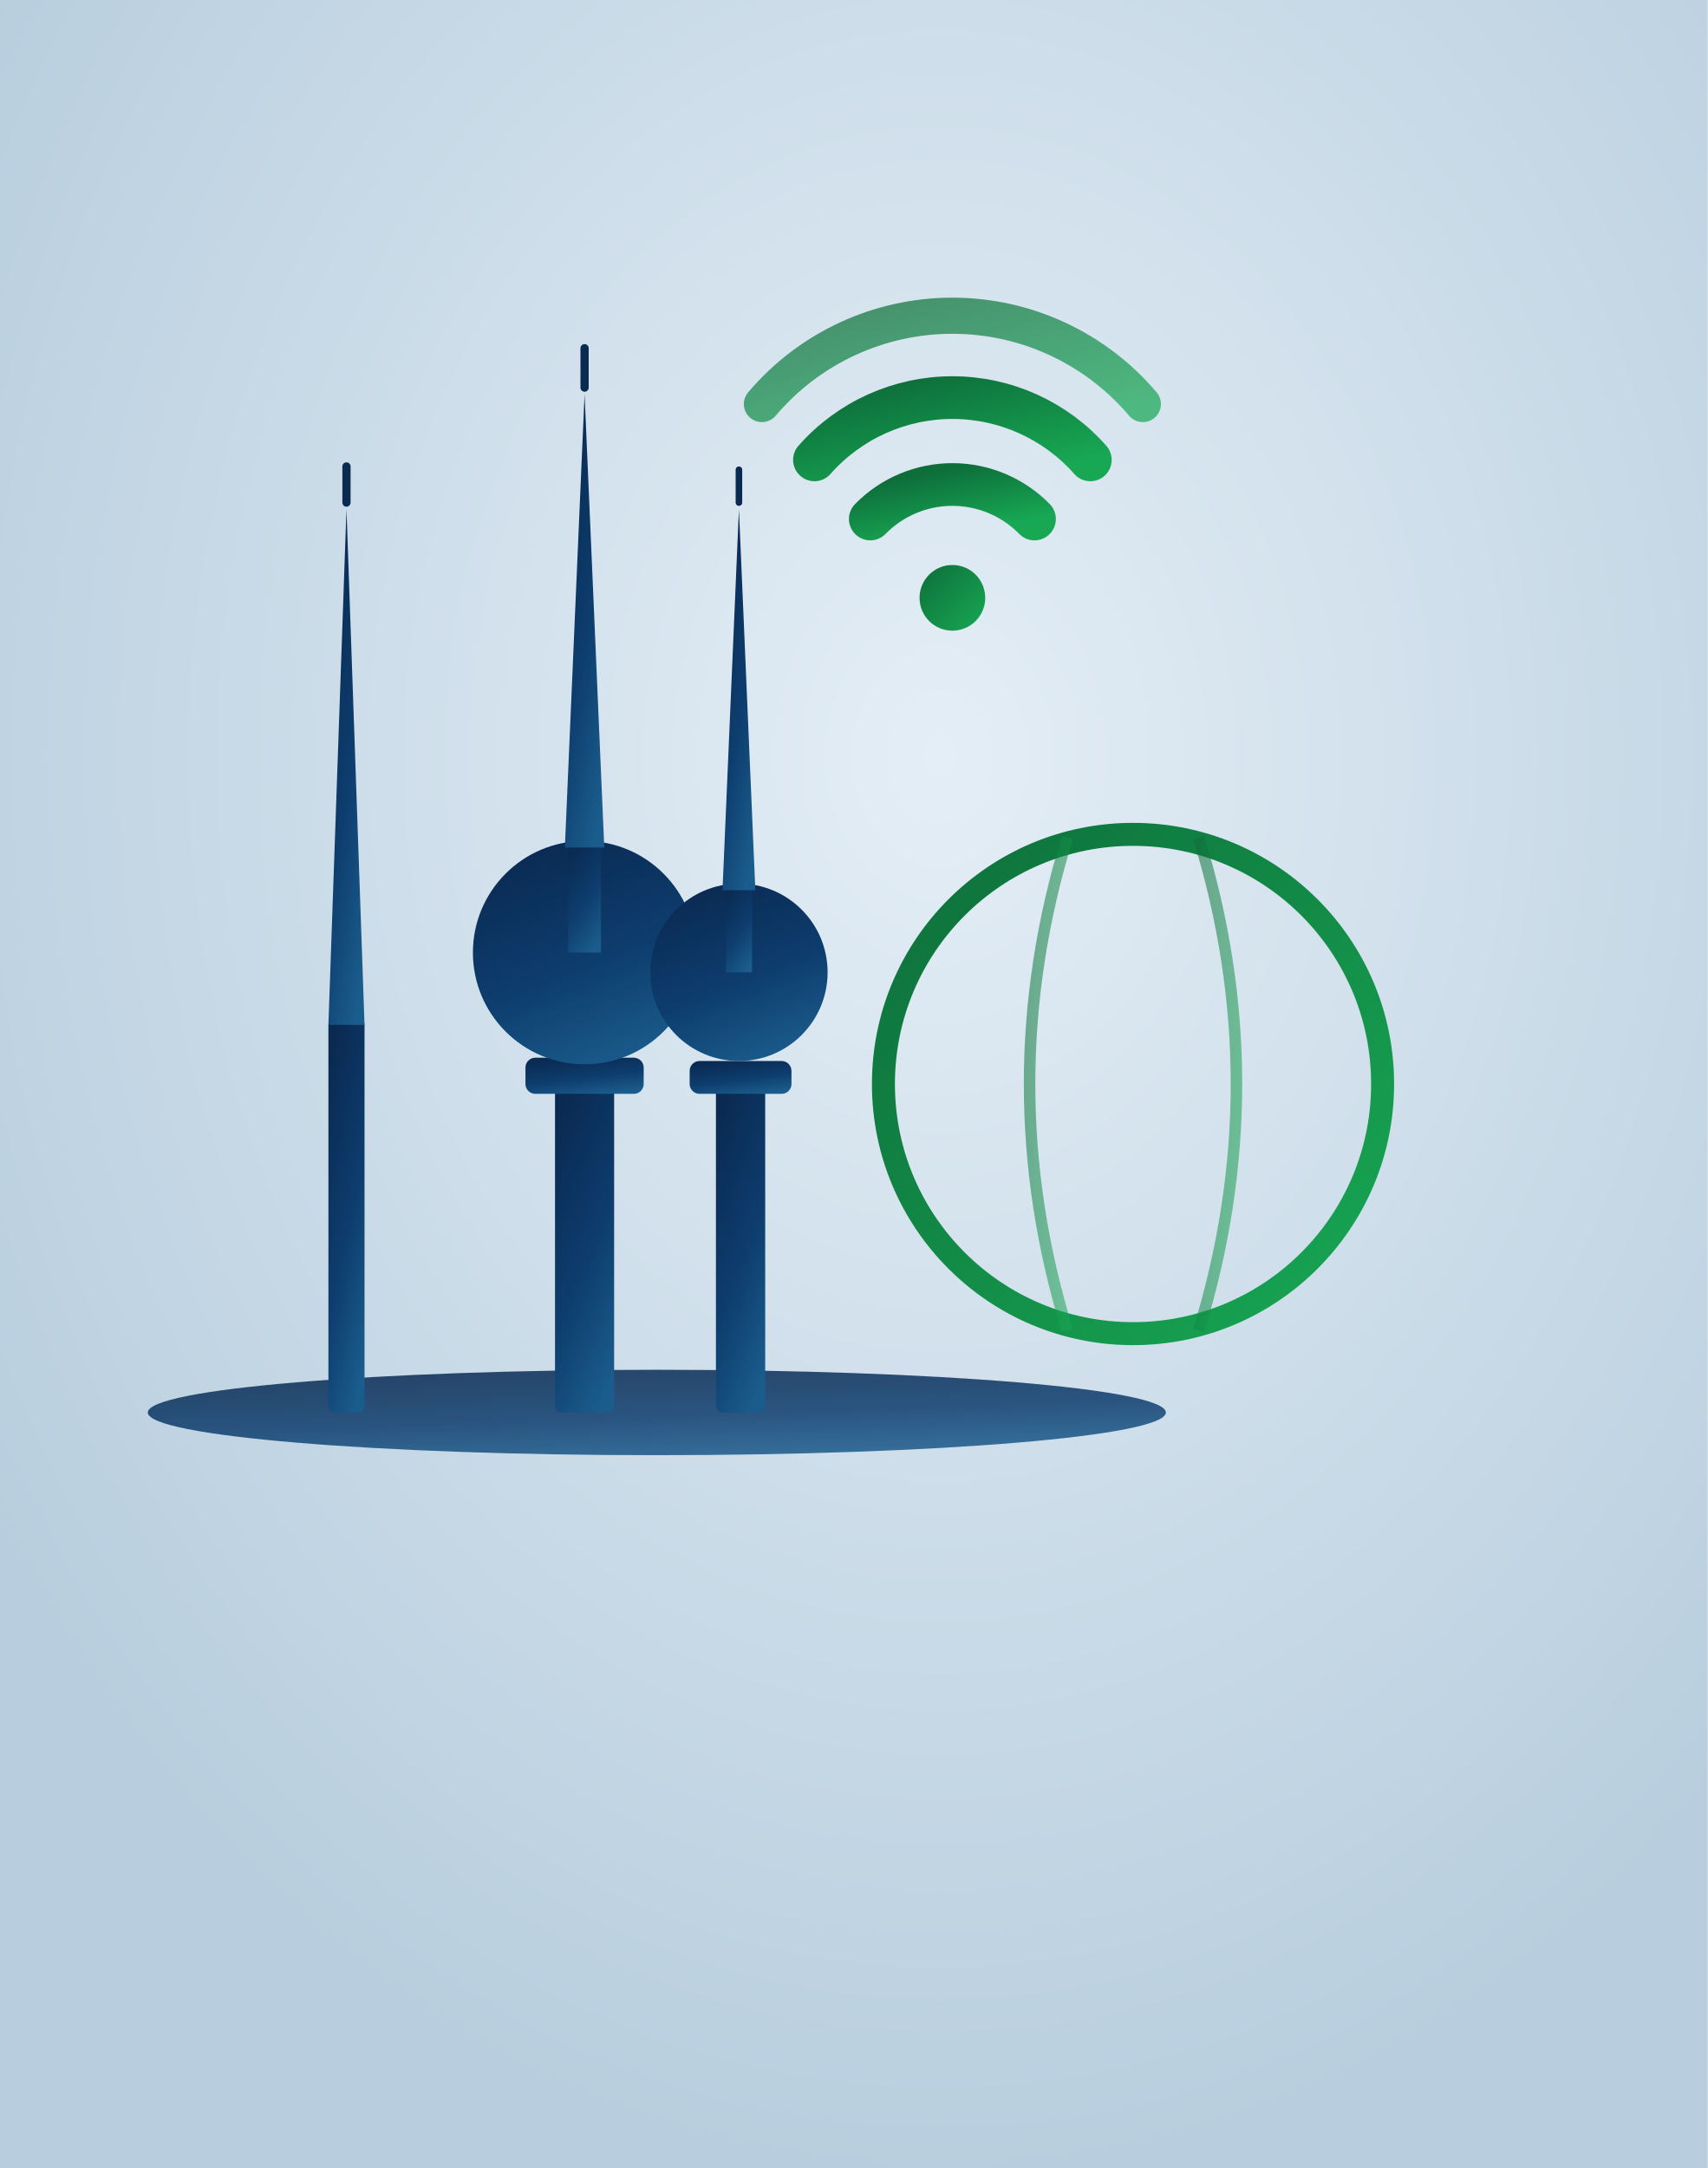
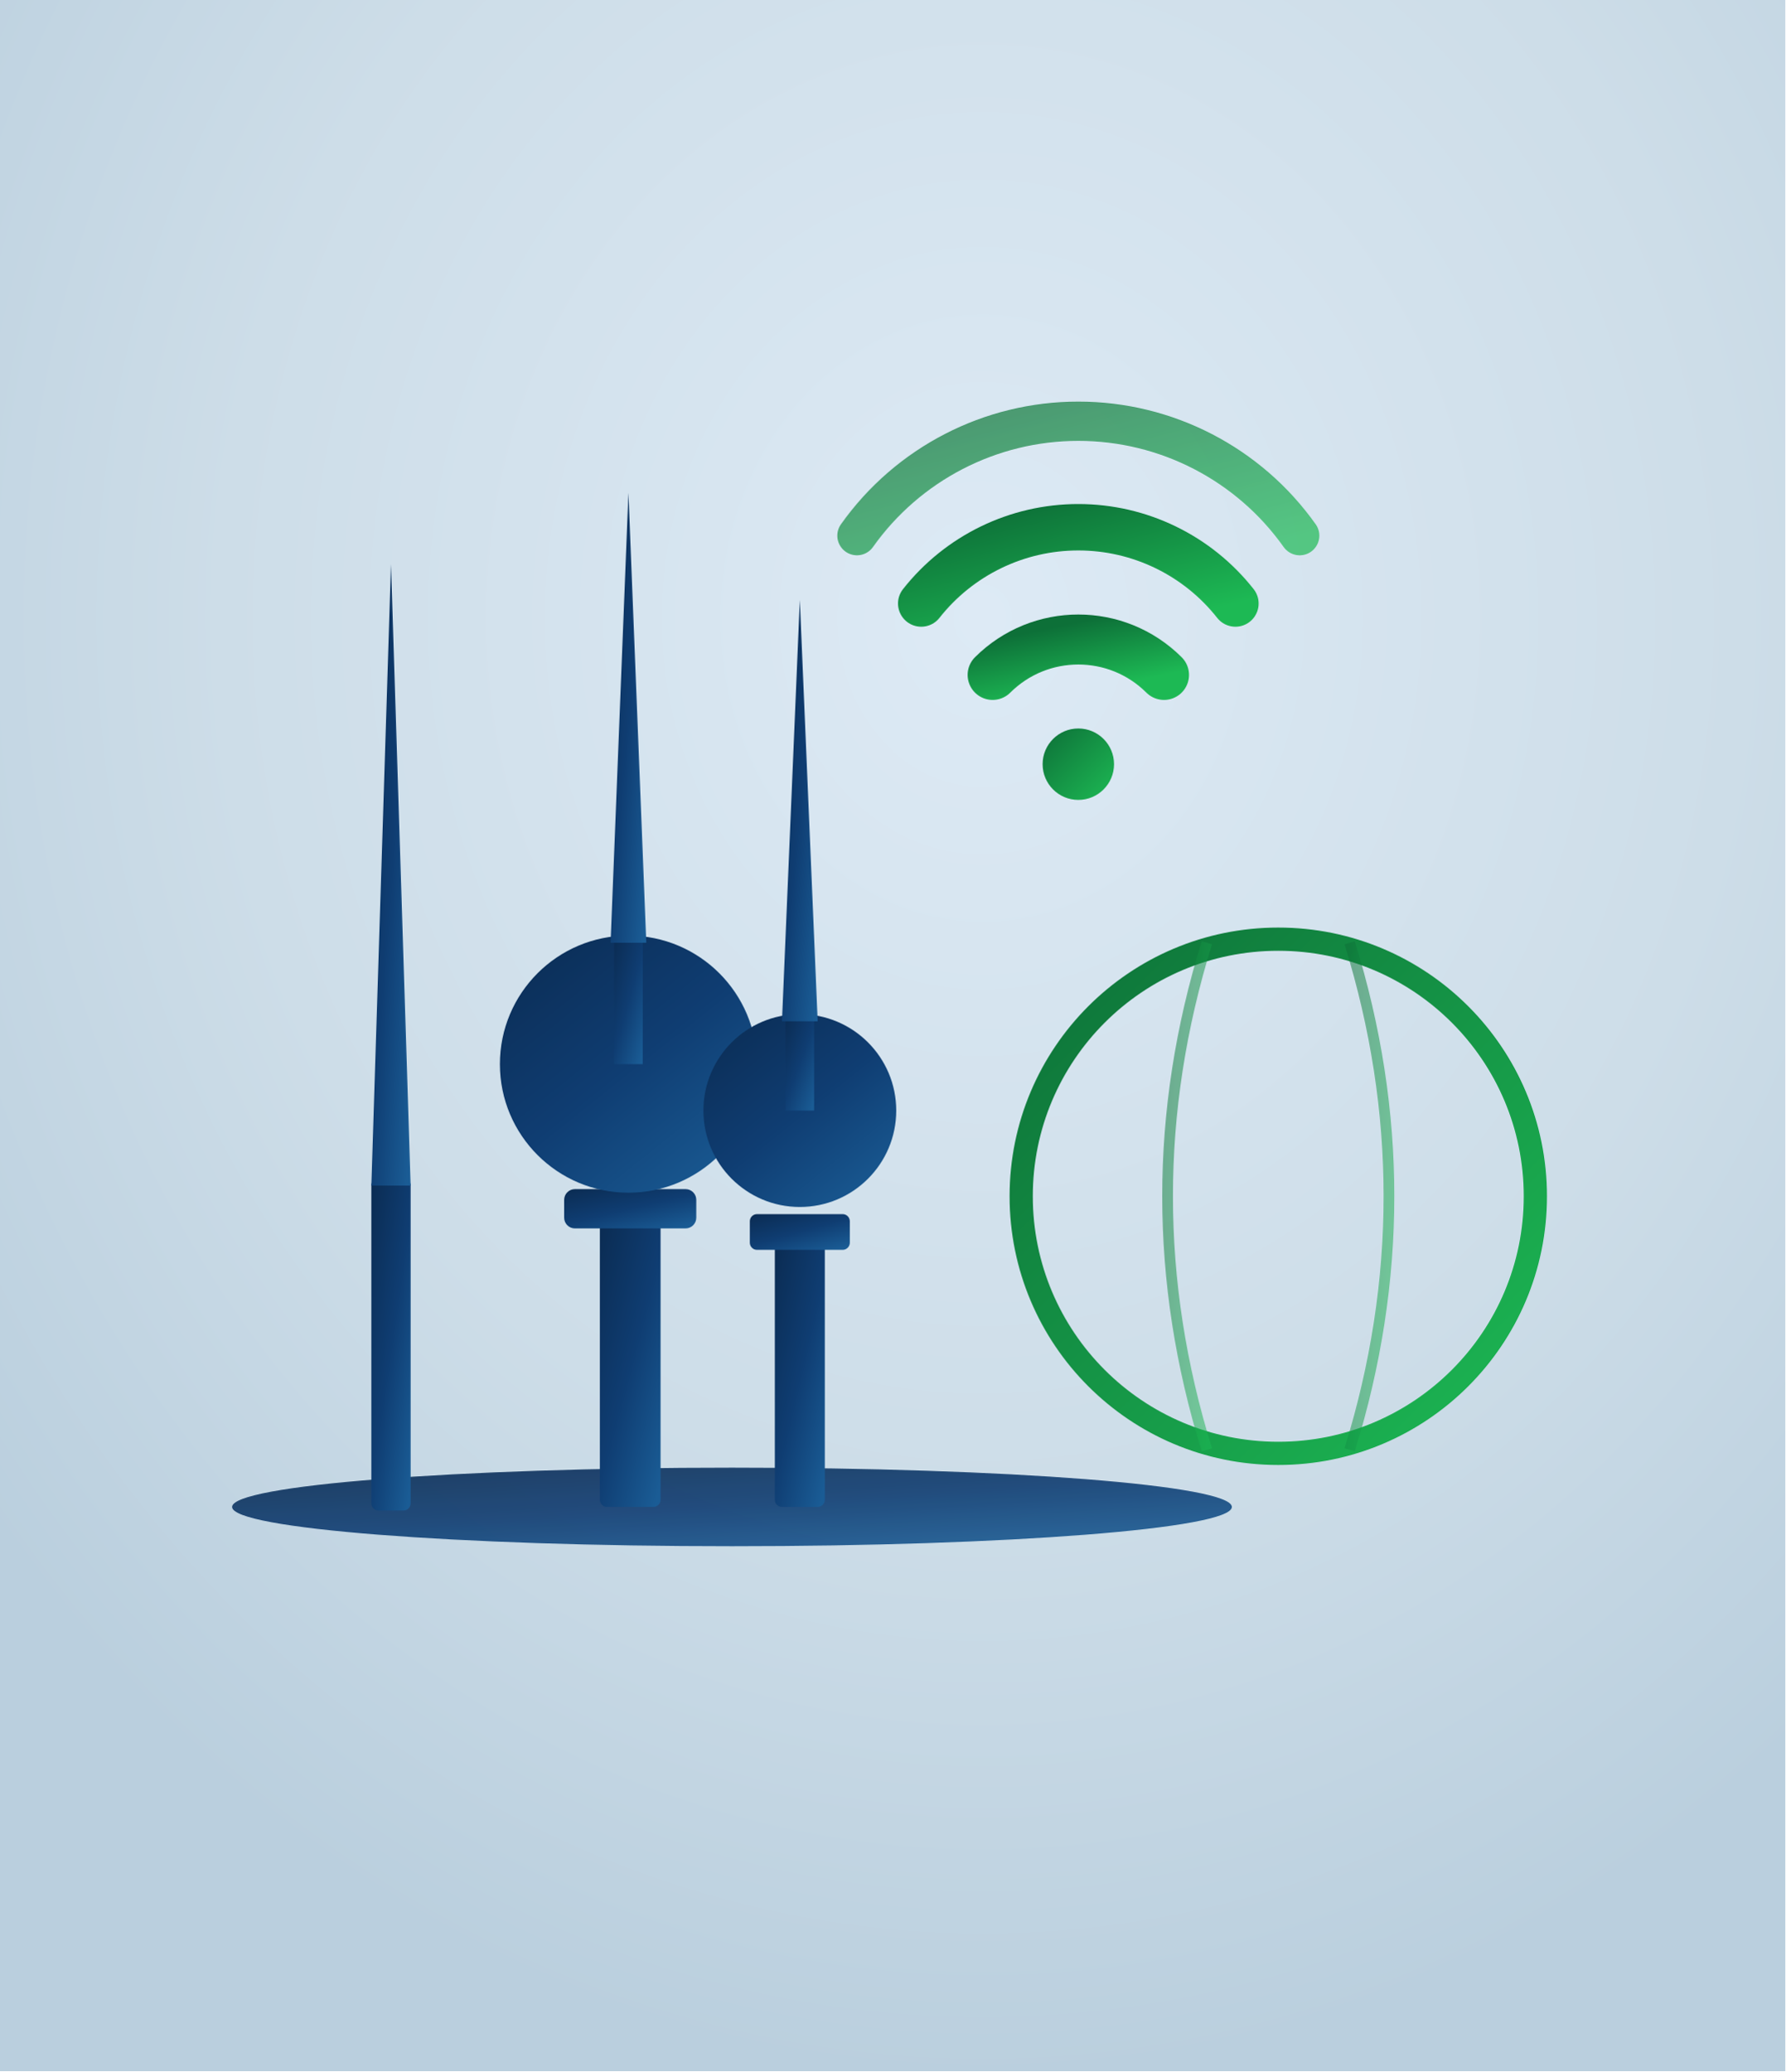
- <svg xmlns="http://www.w3.org/2000/svg" viewBox="0 0 520 660">
+ <svg xmlns="http://www.w3.org/2000/svg" viewBox="0 0 500 580">
  <defs>
-     <linearGradient id="bg1" x1="20%" y1="0%" x2="80%" y2="100%">
-       <stop offset="0%" stop-color="#dde8f0" />
-       <stop offset="40%" stop-color="#cddde8" />
-       <stop offset="100%" stop-color="#bdd0e0" />
+     <radialGradient id="bgGrad" cx="55%" cy="30%" r="70%">
+       <stop offset="0%" stop-color="#ddeaf5" />
+       <stop offset="60%" stop-color="#cddde8" />
+       <stop offset="100%" stop-color="#bacfde" />
+     </radialGradient>
+     <linearGradient id="towerGrad" x1="10%" y1="0%" x2="90%" y2="100%">
+       <stop offset="0%" stop-color="#0b2d55" />
+       <stop offset="50%" stop-color="#0f3d72" />
+       <stop offset="100%" stop-color="#1a5c95" />
    </linearGradient>
-     <linearGradient id="tg" x1="30%" y1="0%" x2="70%" y2="100%">
-       <stop offset="0%" stop-color="#0a2a52" />
-       <stop offset="55%" stop-color="#0d3d6e" />
-       <stop offset="100%" stop-color="#1a5c8c" />
+     <linearGradient id="greenGrad" x1="0%" y1="0%" x2="100%" y2="100%">
+       <stop offset="0%" stop-color="#0d7038" />
+       <stop offset="100%" stop-color="#1db954" />
    </linearGradient>
-     <linearGradient id="gg" x1="0%" y1="0%" x2="100%" y2="100%">
-       <stop offset="0%" stop-color="#0d6e3a" />
-       <stop offset="100%" stop-color="#18a854" />
-     </linearGradient>
-     <radialGradient id="bgr" cx="55%" cy="35%" r="65%">
-       <stop offset="0%" stop-color="#e4eef6" />
-       <stop offset="100%" stop-color="#b8cede" />
-     </radialGradient>
  </defs>
-   <rect width="520" height="660" fill="url(#bgr)" />
-   <ellipse cx="200" cy="430" rx="155" ry="13" fill="url(#tg)" opacity="0.85" />
-   <rect x="100" y="310" width="11" height="120" rx="2" fill="url(#tg)" />
-   <polygon points="105.5,155 111,312 100,312" fill="url(#tg)" />
-   <line x1="105.5" y1="153" x2="105.5" y2="142" stroke="#0a2a52" stroke-width="2.5" stroke-linecap="round" />
-   <rect x="169" y="330" width="18" height="100" rx="2" fill="url(#tg)" />
-   <rect x="160" y="322" width="36" height="11" rx="3" fill="url(#tg)" />
-   <circle cx="178" cy="290" r="34" fill="url(#tg)" />
-   <rect x="173" y="256" width="10" height="34" fill="url(#tg)" />
-   <polygon points="178,120 184,258 172,258" fill="url(#tg)" />
-   <line x1="178" y1="118" x2="178" y2="106" stroke="#0a2a52" stroke-width="2.5" stroke-linecap="round" />
-   <rect x="218" y="330" width="15" height="100" rx="2" fill="url(#tg)" />
-   <rect x="210" y="323" width="31" height="10" rx="3" fill="url(#tg)" />
-   <circle cx="225" cy="296" r="27" fill="url(#tg)" />
-   <rect x="221" y="269" width="8" height="27" fill="url(#tg)" />
-   <polygon points="225,155 230,271 220,271" fill="url(#tg)" />
-   <line x1="225" y1="153" x2="225" y2="143" stroke="#0a2a52" stroke-width="2" stroke-linecap="round" />
-   <circle cx="290" cy="182" r="10" fill="url(#gg)" />
-   <path d="M265,158 A35,35 0 0 1 315,158" fill="none" stroke="url(#gg)" stroke-width="13" stroke-linecap="round" />
-   <path d="M248,140 A56,56 0 0 1 332,140" fill="none" stroke="url(#gg)" stroke-width="13" stroke-linecap="round" />
-   <path d="M232,123 A76,76 0 0 1 348,123" fill="none" stroke="url(#gg)" stroke-width="11" stroke-linecap="round" opacity="0.72" />
-   <circle cx="345" cy="330" r="76" fill="none" stroke="url(#gg)" stroke-width="7" />
-   <line x1="345" y1="254" x2="345" y2="406" stroke="url(#gg)" stroke-width="4" opacity="0.65" />
-   <line x1="269" y1="330" x2="421" y2="330" stroke="url(#gg)" stroke-width="4" opacity="0.65" />
-   <line x1="284" y1="292" x2="406" y2="292" stroke="url(#gg)" stroke-width="3" opacity="0.45" />
-   <line x1="284" y1="368" x2="406" y2="368" stroke="url(#gg)" stroke-width="3" opacity="0.45" />
-   <path d="M325,255 Q302,330 325,405" fill="none" stroke="url(#gg)" stroke-width="3.5" opacity="0.55" />
-   <path d="M365,255 Q388,330 365,405" fill="none" stroke="url(#gg)" stroke-width="3.5" opacity="0.55" />
+   <rect width="500" height="580" fill="url(#bgGrad)" />
+   <ellipse cx="205" cy="422" rx="140" ry="11" fill="url(#towerGrad)" opacity="0.9" />
+   <rect x="104" y="330" width="11" height="93" rx="2" fill="url(#towerGrad)" />
+   <polygon points="109.5,158  115,332  104,332" fill="url(#towerGrad)" />
+   <rect x="168" y="342" width="17" height="80" rx="2" fill="url(#towerGrad)" />
+   <rect x="158" y="333" width="37" height="11" rx="3" fill="url(#towerGrad)" />
+   <circle cx="176" cy="298" r="36" fill="url(#towerGrad)" />
+   <rect x="172" y="262" width="8" height="36" fill="url(#towerGrad)" />
+   <polygon points="176,138  181,264  171,264" fill="url(#towerGrad)" />
+   <rect x="217" y="348" width="14" height="74" rx="2" fill="url(#towerGrad)" />
+   <rect x="210" y="340" width="28" height="10" rx="2" fill="url(#towerGrad)" />
+   <circle cx="224" cy="311" r="27" fill="url(#towerGrad)" />
+   <rect x="220" y="284" width="8" height="27" fill="url(#towerGrad)" />
+   <polygon points="224,168  229,286  219,286" fill="url(#towerGrad)" />
+   <circle cx="302" cy="214" r="10" fill="url(#greenGrad)" />
+   <path d="M278,189 A34,34 0 0 1 326,189" fill="none" stroke="url(#greenGrad)" stroke-width="14" stroke-linecap="round" />
+   <path d="M258,169 A56,56 0 0 1 346,169" fill="none" stroke="url(#greenGrad)" stroke-width="13" stroke-linecap="round" />
+   <path d="M240,150 A76,76 0 0 1 364,150" fill="none" stroke="url(#greenGrad)" stroke-width="11" stroke-linecap="round" opacity="0.70" />
+   <circle cx="358" cy="335" r="72" fill="none" stroke="url(#greenGrad)" stroke-width="6.5" />
+   <line x1="358" y1="263" x2="358" y2="407" stroke="url(#greenGrad)" stroke-width="4" opacity="0.60" />
+   <line x1="286" y1="335" x2="430" y2="335" stroke="url(#greenGrad)" stroke-width="4" opacity="0.60" />
+   <line x1="299" y1="299" x2="417" y2="299" stroke="url(#greenGrad)" stroke-width="2.8" opacity="0.42" />
+   <line x1="299" y1="371" x2="417" y2="371" stroke="url(#greenGrad)" stroke-width="2.8" opacity="0.42" />
+   <path d="M338,264 Q316,335 338,406" fill="none" stroke="url(#greenGrad)" stroke-width="3" opacity="0.52" />
+   <path d="M378,264 Q400,335 378,406" fill="none" stroke="url(#greenGrad)" stroke-width="3" opacity="0.52" />
</svg>
